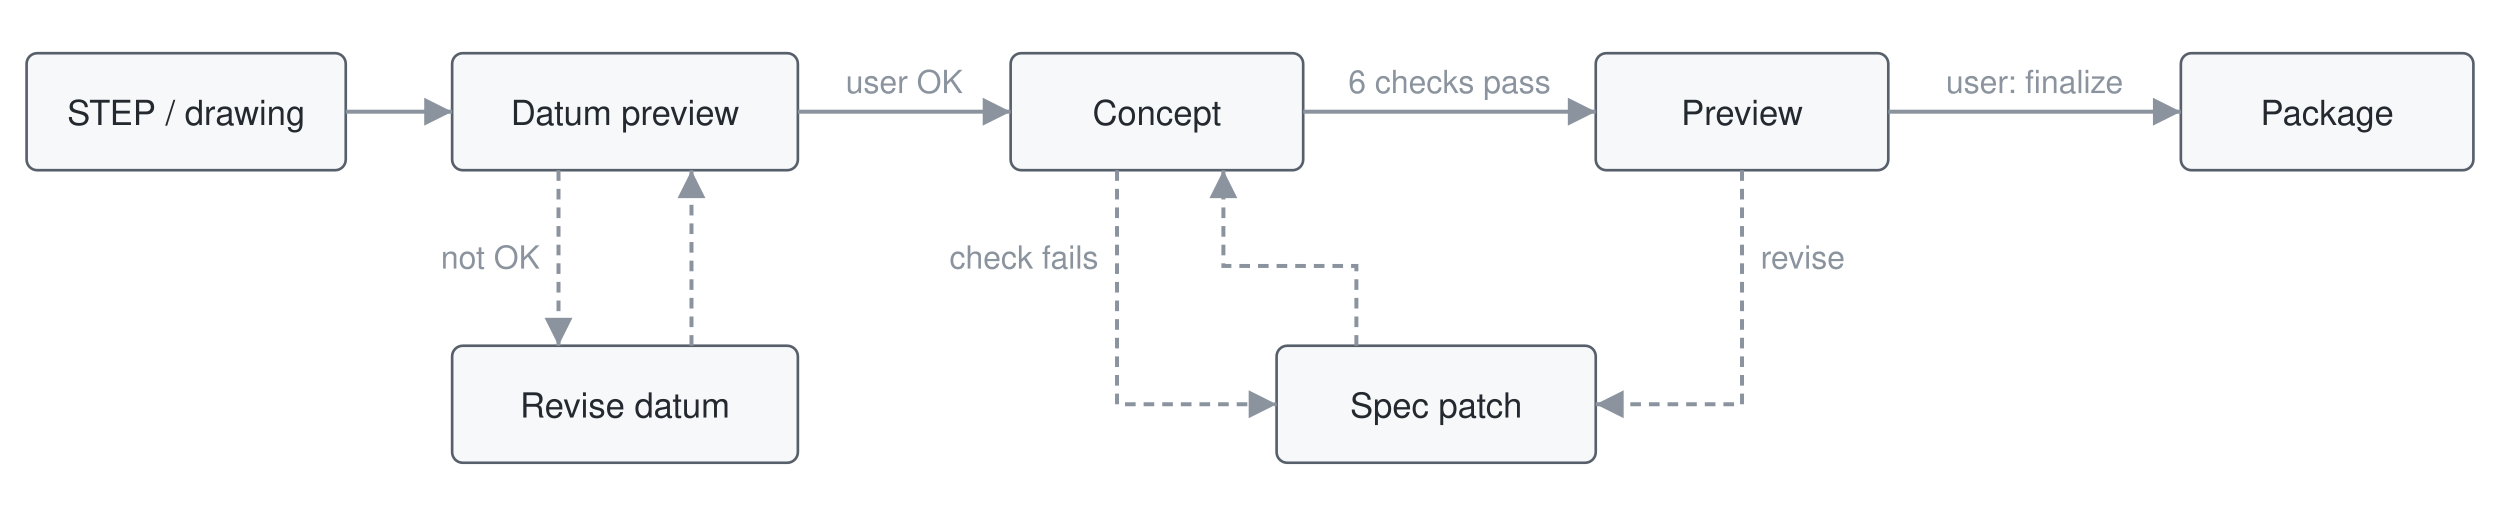
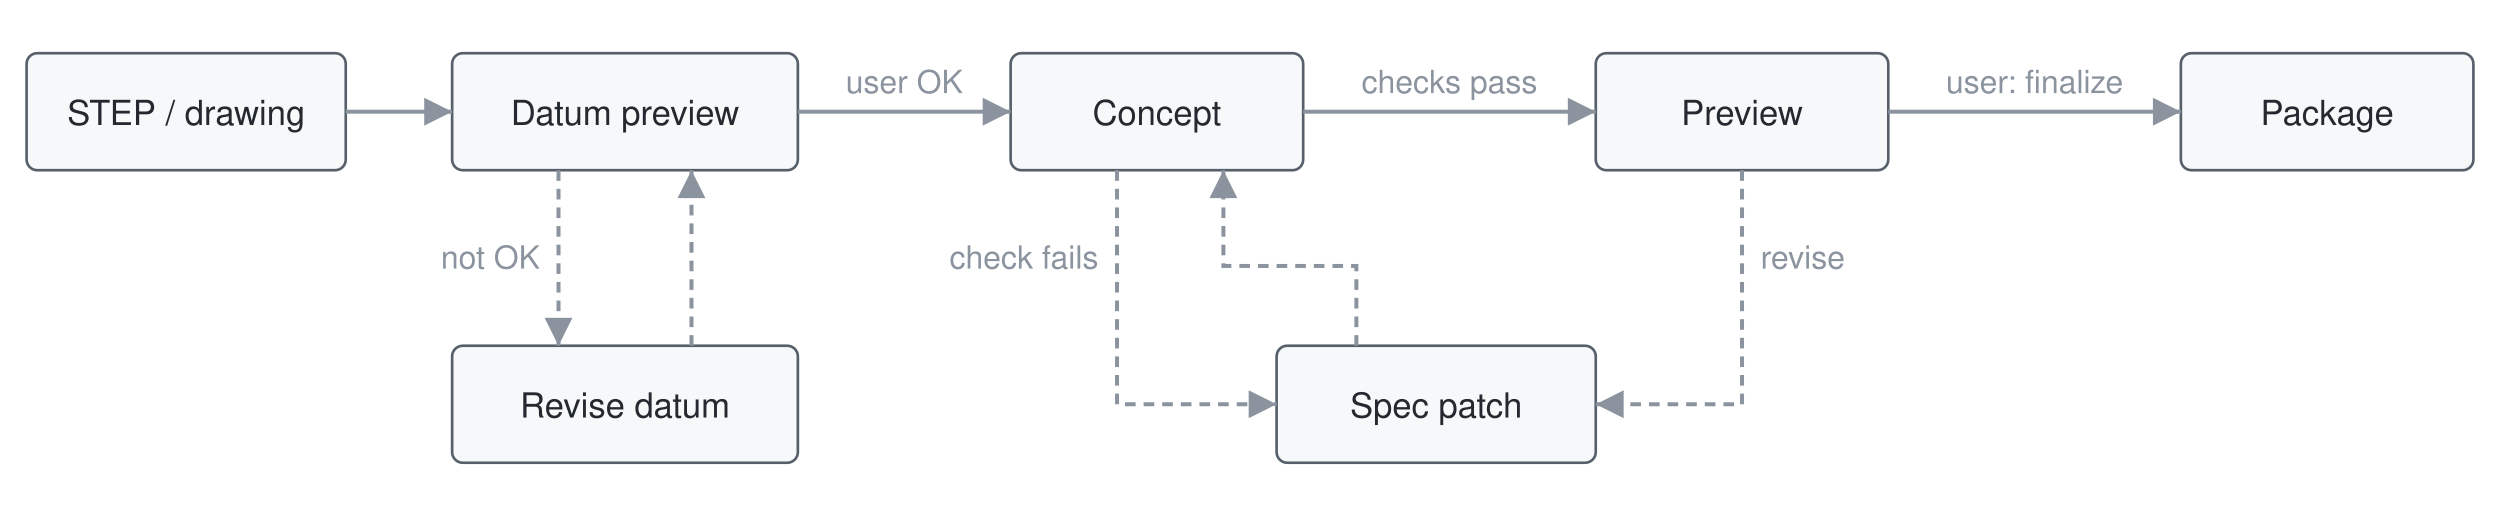
<svg xmlns="http://www.w3.org/2000/svg" width="940" height="190" viewBox="0 0 940 190" font-family="-apple-system,Segoe UI,Helvetica,Arial,sans-serif" font-size="13">
  <defs>
    <marker id="a" viewBox="0 0 10 10" refX="10" refY="5" markerWidth="7" markerHeight="7" orient="auto">
      <path d="M0,0L10,5L0,10z" fill="#8b949e" />
    </marker>
  </defs>
  <g fill="#f6f8fa" stroke="#57606a">
    <rect x="10" y="20" width="120" height="44" rx="4" />
    <rect x="170" y="20" width="130" height="44" rx="4" />
    <rect x="380" y="20" width="110" height="44" rx="4" />
    <rect x="600" y="20" width="110" height="44" rx="4" />
    <rect x="820" y="20" width="110" height="44" rx="4" />
    <rect x="170" y="130" width="130" height="44" rx="4" />
    <rect x="480" y="130" width="120" height="44" rx="4" />
  </g>
  <g fill="#24292f" text-anchor="middle">
    <text x="70" y="47">STEP / drawing</text>
    <text x="235" y="47">Datum preview</text>
    <text x="435" y="47">Concept</text>
    <text x="655" y="47">Preview</text>
    <text x="875" y="47">Package</text>
    <text x="235" y="157">Revise datum</text>
    <text x="540" y="157">Spec patch</text>
  </g>
  <g stroke="#8b949e" stroke-width="1.5" fill="none" marker-end="url(#a)">
    <path d="M130,42H170" />
    <path d="M300,42H380" />
    <path d="M490,42H600" />
    <path d="M710,42H820" />
  </g>
  <g stroke="#8b949e" stroke-width="1.5" fill="none" stroke-dasharray="4 3" marker-end="url(#a)">
    <path d="M210,64V130" />
    <path d="M260,130V64" />
    <path d="M420,64V152H480" />
    <path d="M510,130V100H460V64" />
    <path d="M655,64V152H600" />
  </g>
  <g fill="#8b949e" font-size="12">
    <text x="340" y="35" text-anchor="middle">user OK</text>
-     <text x="545" y="35" text-anchor="middle">6 checks pass</text>
+     <text x="545" y="35" text-anchor="middle">checks pass</text>
    <text x="765" y="35" text-anchor="middle">user: finalize</text>
    <text x="203" y="101" text-anchor="end">not OK</text>
    <text x="413" y="101" text-anchor="end">check fails</text>
    <text x="662" y="101">revise</text>
  </g>
</svg>
